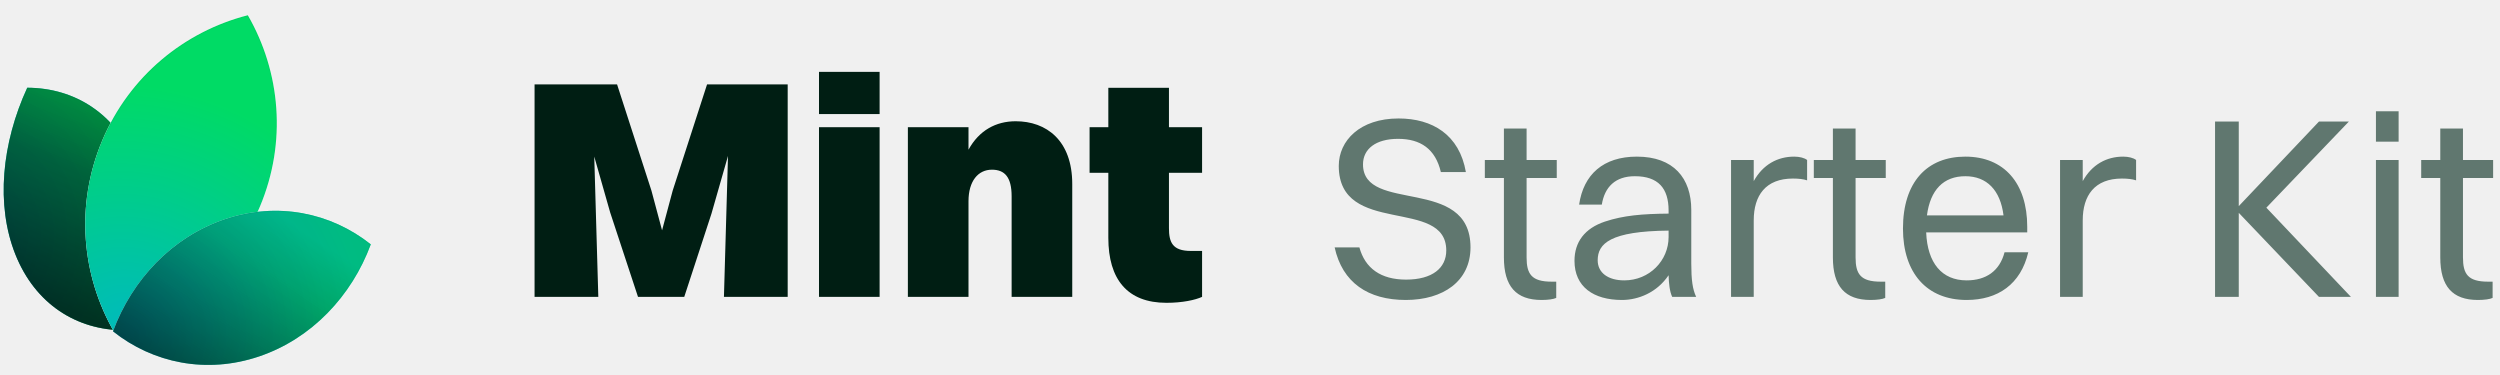
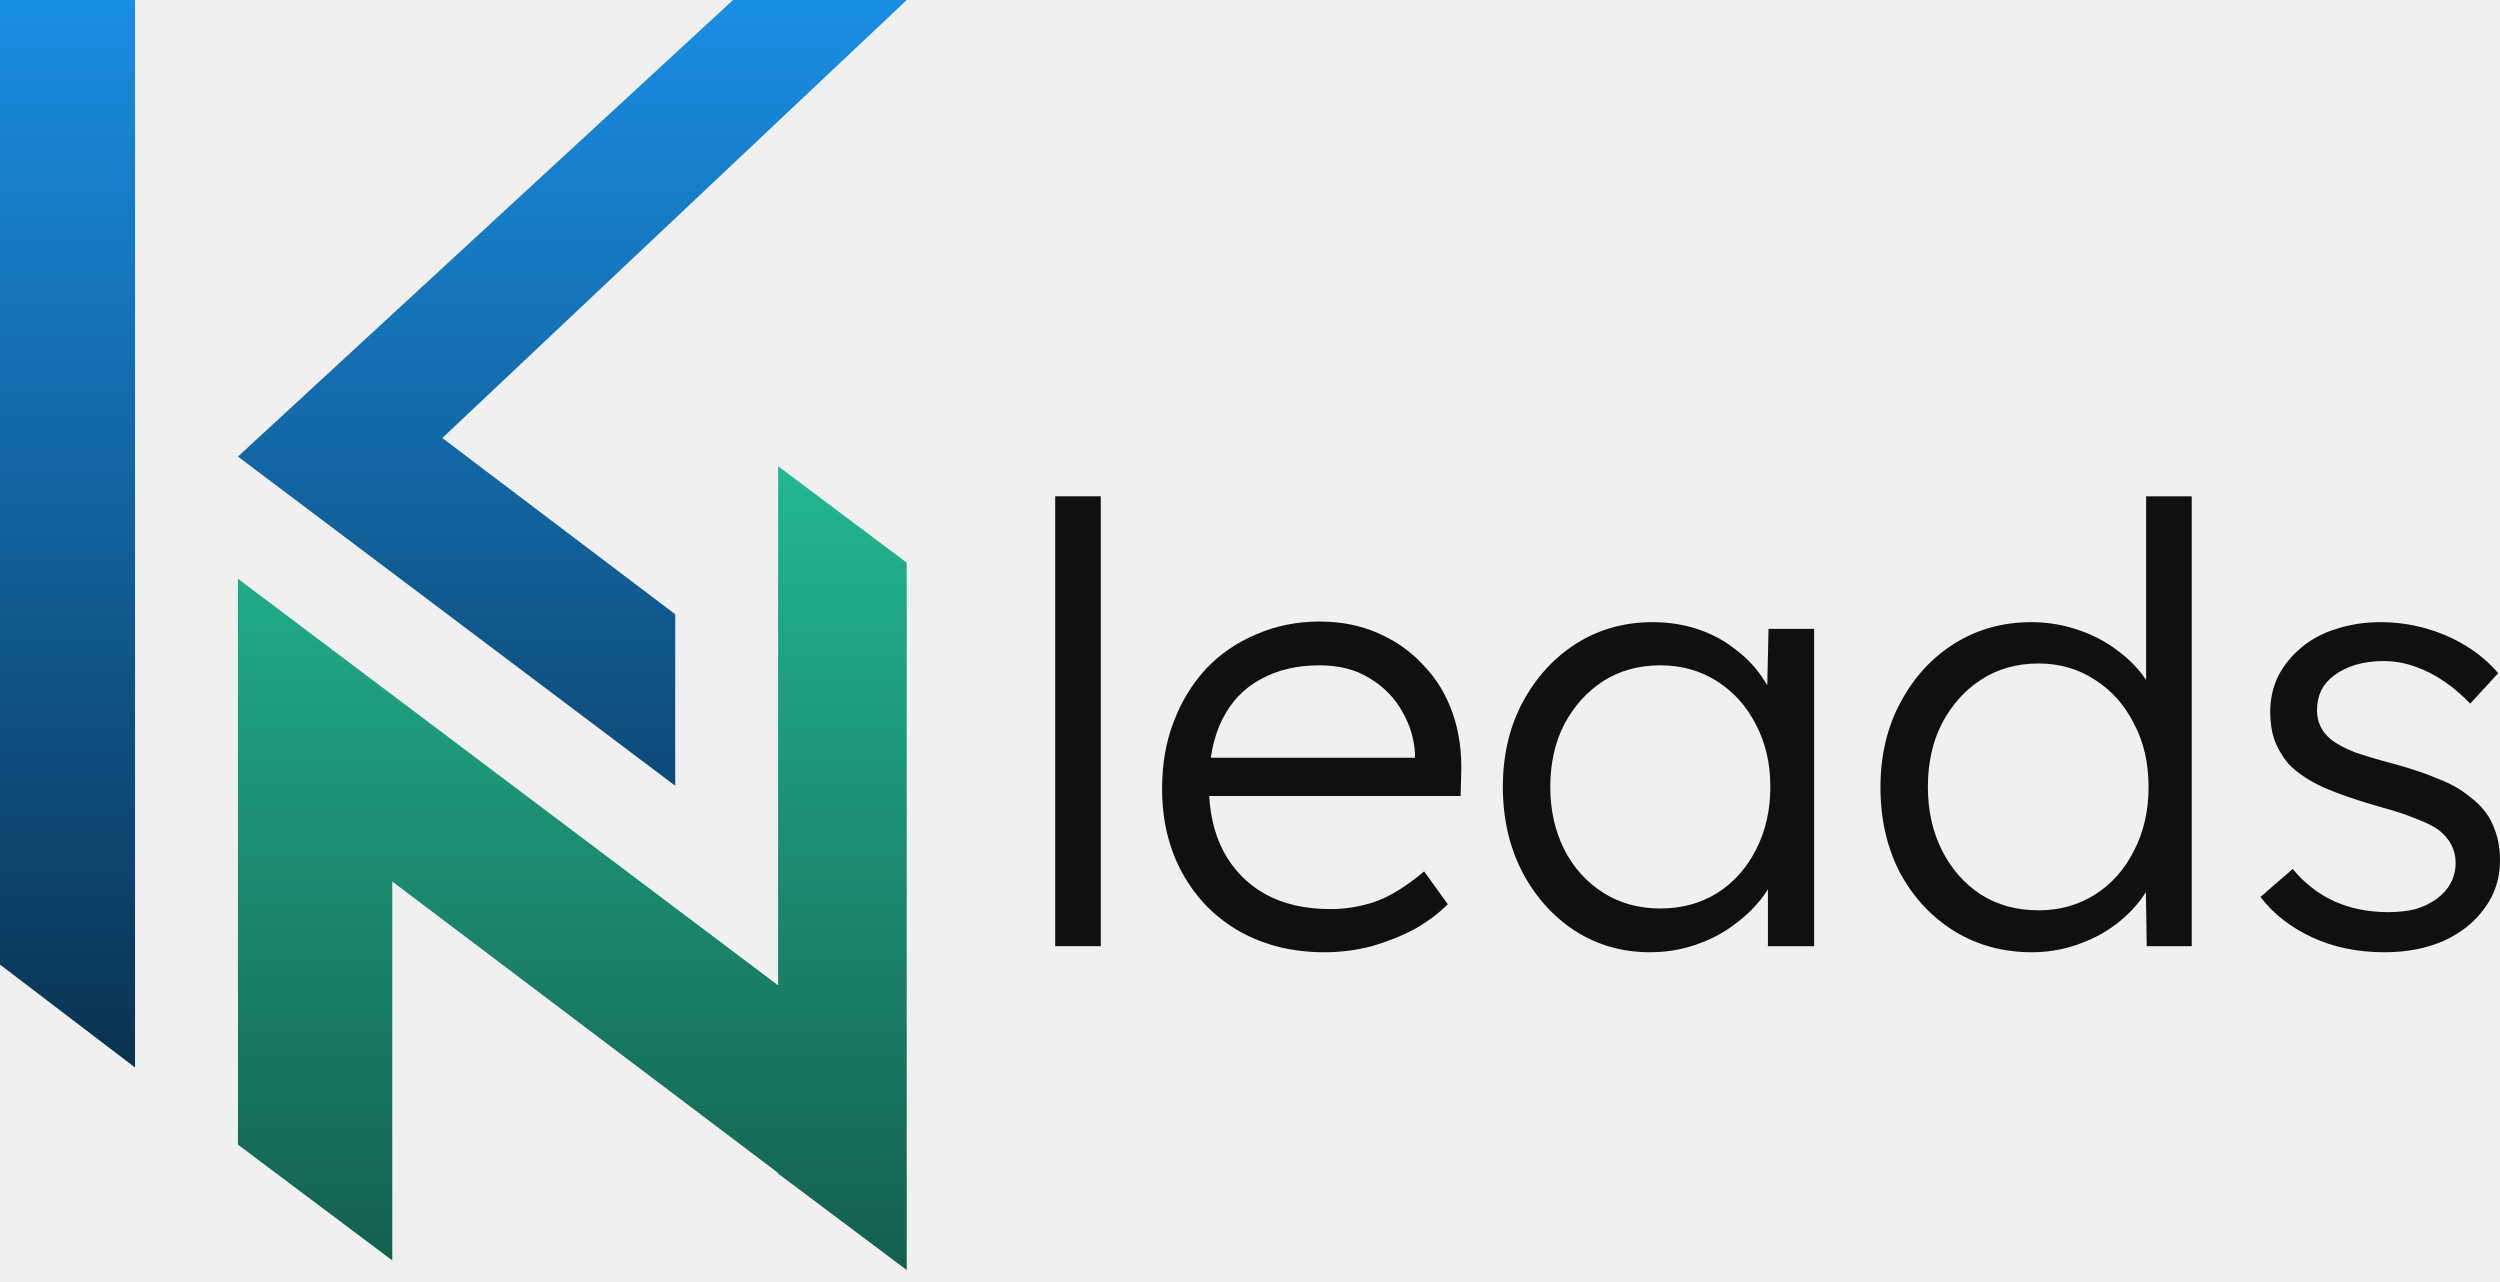
- <svg xmlns="http://www.w3.org/2000/svg" width="160" height="24" viewBox="0 0 160 24" fill="none">
-   <path d="M7.953 21.139C4.896 21.13 2.255 19.458 0.987 16.29C-0.28 13.121 0.109 9.163 1.744 5.615C4.801 5.624 7.442 7.296 8.71 10.465C9.977 13.633 9.588 17.591 7.953 21.139Z" fill="white" />
-   <path d="M7.953 21.139C4.896 21.13 2.255 19.458 0.987 16.29C-0.28 13.121 0.109 9.163 1.744 5.615C4.801 5.624 7.442 7.296 8.71 10.465C9.977 13.633 9.588 17.591 7.953 21.139Z" fill="url(#paint0_radial_115_86)" />
-   <path d="M7.953 21.139C4.896 21.13 2.255 19.458 0.987 16.29C-0.28 13.121 0.109 9.163 1.744 5.615C4.801 5.624 7.442 7.296 8.71 10.465C9.977 13.633 9.588 17.591 7.953 21.139Z" fill="black" fill-opacity="0.5" style="mix-blend-mode:hard-light" />
-   <path d="M7.953 21.139C4.896 21.13 2.255 19.458 0.987 16.29C-0.28 13.121 0.109 9.163 1.744 5.615C4.801 5.624 7.442 7.296 8.71 10.465C9.977 13.633 9.588 17.591 7.953 21.139Z" fill="url(#paint1_linear_115_86)" fill-opacity="0.5" style="mix-blend-mode:hard-light" />
-   <path d="M7.935 21.111C4.897 21.096 2.274 19.431 1.013 16.279C-0.248 13.124 0.136 9.182 1.762 5.643C4.8 5.659 7.423 7.324 8.684 10.476C9.945 13.63 9.561 17.572 7.935 21.111Z" stroke="url(#paint2_linear_115_86)" stroke-opacity="0.05" stroke-width="0.056" />
-   <path d="M7.31 21.257C11.354 20.221 14.884 17.375 16.628 13.236C18.373 9.097 17.945 4.587 15.86 0.976C11.816 2.012 8.287 4.858 6.542 8.998C4.797 13.137 5.225 17.646 7.31 21.257Z" fill="white" />
-   <path d="M7.31 21.257C11.354 20.221 14.884 17.375 16.628 13.236C18.373 9.097 17.945 4.587 15.86 0.976C11.816 2.012 8.287 4.858 6.542 8.998C4.797 13.137 5.225 17.646 7.31 21.257Z" fill="url(#paint3_radial_115_86)" />
-   <path d="M16.602 13.225C14.864 17.349 11.351 20.187 7.324 21.225C5.253 17.624 4.829 13.132 6.568 9.009C8.306 4.885 11.819 2.047 15.846 1.009C17.918 4.61 18.341 9.101 16.602 13.225Z" stroke="url(#paint4_linear_115_86)" stroke-opacity="0.05" stroke-width="0.056" />
-   <path d="M7.234 21.207C9.789 23.237 13.21 23.951 16.577 22.814C19.944 21.677 22.506 18.945 23.73 15.638C21.175 13.608 17.754 12.894 14.387 14.031C11.02 15.168 8.458 17.901 7.234 21.207Z" fill="white" />
-   <path d="M7.234 21.207C9.789 23.237 13.21 23.951 16.577 22.814C19.944 21.677 22.506 18.945 23.73 15.638C21.175 13.608 17.754 12.894 14.387 14.031C11.02 15.168 8.458 17.901 7.234 21.207Z" fill="url(#paint5_radial_115_86)" />
-   <path d="M7.234 21.207C9.789 23.237 13.21 23.951 16.577 22.814C19.944 21.677 22.506 18.945 23.73 15.638C21.175 13.608 17.754 12.894 14.387 14.031C11.02 15.168 8.458 17.901 7.234 21.207Z" fill="black" fill-opacity="0.2" style="mix-blend-mode:hard-light" />
-   <path d="M7.234 21.207C9.789 23.237 13.21 23.951 16.577 22.814C19.944 21.677 22.506 18.945 23.73 15.638C21.175 13.608 17.754 12.894 14.387 14.031C11.02 15.168 8.458 17.901 7.234 21.207Z" fill="url(#paint6_linear_115_86)" fill-opacity="0.5" style="mix-blend-mode:hard-light" />
-   <path d="M16.568 22.787C13.218 23.918 9.814 23.212 7.267 21.198C8.492 17.907 11.044 15.189 14.396 14.058C17.747 12.927 21.15 13.633 23.697 15.648C22.472 18.938 19.92 21.656 16.568 22.787Z" stroke="url(#paint7_linear_115_86)" stroke-opacity="0.05" stroke-width="0.056" />
-   <path d="M34.212 19V5.4H39.492L41.692 12.2L42.372 14.74L43.052 12.2L45.252 5.4H50.412V19H46.332L46.592 9.98L45.532 13.68L43.792 19H40.832L39.052 13.6L38.032 10.02L38.292 19H34.212ZM52.416 7.3V4.6H56.295V7.3H52.416ZM52.416 19V8.14H56.295V19H52.416ZM58.104 19V8.14H61.984V9.58C62.664 8.34 63.744 7.76 65.004 7.76C66.964 7.76 68.624 8.98 68.624 11.78V19H64.744V12.56C64.744 11.34 64.304 10.86 63.484 10.86C62.604 10.86 61.984 11.58 61.984 12.88V19H58.104ZM70.933 15.22V11.06H69.733V8.14H70.933V5.62H74.813V8.14H76.933V11.06H74.813V14.6C74.813 15.5 75.033 16.06 76.213 16.06H76.933V19C76.493 19.2 75.673 19.38 74.653 19.38C72.153 19.38 70.933 17.88 70.933 15.22Z" fill="#001E13" />
-   <path d="M87.232 10.519C87.232 13.687 94.112 11.229 94.112 15.832C94.112 17.994 92.364 19.198 89.971 19.198C87.562 19.198 85.912 18.093 85.417 15.832H87.001C87.364 17.169 88.371 17.895 89.987 17.895C91.671 17.895 92.561 17.152 92.561 16.03C92.561 12.598 85.681 15.155 85.681 10.618C85.681 9.001 87.034 7.582 89.509 7.582C91.671 7.582 93.403 8.621 93.816 11.014H92.215C91.868 9.529 90.912 8.886 89.476 8.886C88.057 8.886 87.232 9.529 87.232 10.519ZM96.25 16.476V11.393H95.029V10.239H96.25V8.226H97.702V10.239H99.632V11.393H97.702V16.476C97.702 17.532 98.015 18.026 99.302 18.026H99.599V19.066C99.434 19.148 99.071 19.198 98.659 19.198C97.025 19.198 96.25 18.323 96.25 16.476ZM102.516 13.093H101.064C101.345 11.162 102.615 10.024 104.76 10.024C107.103 10.024 108.242 11.393 108.242 13.44V16.888C108.242 17.895 108.324 18.521 108.555 19H107.021C106.856 18.654 106.806 18.142 106.79 17.614C106.047 18.72 104.859 19.198 103.803 19.198C101.988 19.198 100.767 18.357 100.767 16.69C100.767 15.486 101.427 14.611 102.714 14.182C103.902 13.786 105.107 13.687 106.79 13.671V13.473C106.79 12.053 106.13 11.278 104.628 11.278C103.374 11.278 102.698 11.971 102.516 13.093ZM102.252 16.657C102.252 17.465 102.929 17.944 103.952 17.944C105.569 17.944 106.79 16.674 106.79 15.172V14.759C103.061 14.793 102.252 15.585 102.252 16.657ZM110.787 19V10.239H112.239V11.591C112.833 10.519 113.774 10.024 114.83 10.024C115.176 10.024 115.49 10.107 115.655 10.239V11.542C115.407 11.46 115.094 11.427 114.747 11.427C112.998 11.427 112.239 12.515 112.239 14.1V19H110.787ZM117.305 16.476V11.393H116.084V10.239H117.305V8.226H118.757V10.239H120.688V11.393H118.757V16.476C118.757 17.532 119.071 18.026 120.358 18.026H120.655V19.066C120.49 19.148 120.127 19.198 119.714 19.198C118.081 19.198 117.305 18.323 117.305 16.476ZM129.809 16.145C129.33 18.192 127.862 19.198 125.865 19.198C123.324 19.198 121.79 17.482 121.79 14.627C121.79 11.658 123.324 10.024 125.783 10.024C128.258 10.024 129.743 11.723 129.743 14.512V14.875H123.275C123.357 16.838 124.281 17.944 125.865 17.944C127.103 17.944 127.977 17.35 128.291 16.145H129.809ZM125.783 11.278C124.38 11.278 123.539 12.152 123.324 13.786H128.225C128.027 12.169 127.152 11.278 125.783 11.278ZM131.843 19V10.239H133.295V11.591C133.889 10.519 134.829 10.024 135.885 10.024C136.232 10.024 136.545 10.107 136.71 10.239V11.542C136.463 11.46 136.149 11.427 135.803 11.427C134.054 11.427 133.295 12.515 133.295 14.1V19H131.843ZM141.763 19V7.78H143.281V13.192L148.413 7.78H150.327L145.047 13.291L150.459 19H148.413L143.281 13.621V19H141.763ZM152.06 9.067V7.12H153.512V9.067H152.06ZM152.06 19V10.239H153.512V19H152.06ZM156.178 16.476V11.393H154.957V10.239H156.178V8.226H157.63V10.239H159.56V11.393H157.63V16.476C157.63 17.532 157.943 18.026 159.23 18.026H159.527V19.066C159.362 19.148 158.999 19.198 158.587 19.198C156.953 19.198 156.178 18.323 156.178 16.476Z" fill="#002719" fill-opacity="0.6" />
+ <svg xmlns="http://www.w3.org/2000/svg" width="160" height="82" viewBox="0 0 160 82" fill="none">
+   <path fill-rule="evenodd" clip-rule="evenodd" d="M8.643 0H0V61.734L8.643 68.319V0ZM46.917 0H58.03L28.308 28.033L43.214 39.313V50.289L15.245 29.234L15.228 29.221V29.221L15.228 29.221L46.917 0Z" fill="url(#paint0_linear_140_16)" />
+   <path fill-rule="evenodd" clip-rule="evenodd" d="M49.798 29.838L58.03 36.011V81.283L58.029 81.282L58.03 81.283L58.008 81.267L49.798 75.109V75.066L25.105 56.415V80.665L15.228 73.257V48.954V45.271V37.04L49.798 63.061V29.838Z" fill="url(#paint1_linear_140_16)" />
+   <path d="M67.533 60.555V31.764H70.451V60.555H67.533Z" fill="#101010" />
+   <path d="M84.763 60.944C82.74 60.944 80.937 60.504 79.355 59.622C77.798 58.74 76.579 57.508 75.697 55.925C74.815 54.343 74.374 52.528 74.374 50.478C74.374 48.896 74.621 47.469 75.114 46.199C75.606 44.901 76.294 43.773 77.176 42.813C78.084 41.854 79.16 41.114 80.405 40.596C81.65 40.051 82.999 39.779 84.451 39.779C85.826 39.779 87.071 40.025 88.186 40.518C89.328 41.011 90.3 41.698 91.105 42.58C91.935 43.436 92.557 44.461 92.972 45.654C93.387 46.847 93.569 48.157 93.517 49.583L93.478 50.945H76.553L76.125 48.494H91.26L90.56 49.156V48.222C90.508 47.288 90.236 46.393 89.743 45.537C89.25 44.655 88.55 43.942 87.642 43.397C86.76 42.852 85.696 42.58 84.451 42.58C82.999 42.58 81.741 42.878 80.677 43.475C79.614 44.046 78.797 44.901 78.226 46.043C77.656 47.184 77.37 48.598 77.37 50.284C77.37 51.892 77.681 53.293 78.304 54.486C78.927 55.653 79.808 56.561 80.95 57.209C82.117 57.858 83.518 58.182 85.152 58.182C86.112 58.182 87.058 58.026 87.992 57.715C88.952 57.378 90.002 56.73 91.144 55.77L92.661 57.871C92.064 58.467 91.351 58.999 90.521 59.466C89.691 59.907 88.783 60.27 87.797 60.555C86.812 60.815 85.8 60.944 84.763 60.944Z" fill="#101010" />
+   <path d="M105.599 60.944C103.835 60.944 102.24 60.491 100.813 59.583C99.386 58.649 98.258 57.391 97.428 55.809C96.598 54.2 96.183 52.385 96.183 50.362C96.183 48.312 96.611 46.497 97.467 44.914C98.323 43.332 99.464 42.087 100.891 41.179C102.343 40.272 103.965 39.818 105.754 39.818C106.818 39.818 107.803 39.973 108.711 40.285C109.619 40.596 110.423 41.037 111.124 41.607C111.85 42.152 112.446 42.8 112.913 43.553C113.406 44.279 113.743 45.07 113.925 45.926L113.069 45.498L113.186 40.246H116.104V60.555H113.147V55.575L113.925 55.069C113.743 55.848 113.393 56.6 112.874 57.326C112.356 58.026 111.72 58.649 110.968 59.194C110.242 59.738 109.412 60.166 108.478 60.478C107.57 60.789 106.61 60.944 105.599 60.944ZM106.26 58.143C107.609 58.143 108.815 57.819 109.879 57.17C110.942 56.496 111.772 55.575 112.369 54.408C112.991 53.215 113.302 51.866 113.302 50.362C113.302 48.857 112.991 47.521 112.369 46.354C111.772 45.187 110.942 44.266 109.879 43.592C108.815 42.917 107.609 42.58 106.26 42.58C104.885 42.58 103.666 42.917 102.603 43.592C101.565 44.266 100.735 45.187 100.113 46.354C99.516 47.521 99.218 48.857 99.218 50.362C99.218 51.84 99.516 53.176 100.113 54.369C100.709 55.536 101.539 56.457 102.603 57.132C103.666 57.806 104.885 58.143 106.26 58.143Z" fill="#101010" />
+   <path d="M130.037 60.944C128.196 60.944 126.536 60.491 125.057 59.583C123.605 58.675 122.45 57.43 121.594 55.848C120.764 54.239 120.349 52.424 120.349 50.401C120.349 48.351 120.777 46.536 121.633 44.953C122.489 43.345 123.643 42.087 125.096 41.179C126.549 40.272 128.183 39.818 129.998 39.818C131.01 39.818 131.983 39.973 132.917 40.285C133.876 40.596 134.732 41.037 135.484 41.607C136.237 42.152 136.859 42.788 137.352 43.514C137.845 44.214 138.143 44.953 138.247 45.732L137.352 45.42V31.764H140.27V60.555H137.391L137.313 55.497L138.052 55.225C137.949 55.951 137.65 56.665 137.157 57.365C136.691 58.039 136.094 58.649 135.368 59.194C134.641 59.738 133.811 60.166 132.878 60.478C131.97 60.789 131.023 60.944 130.037 60.944ZM130.465 58.26C131.814 58.26 133.02 57.923 134.084 57.248C135.147 56.574 135.977 55.64 136.574 54.447C137.196 53.254 137.508 51.892 137.508 50.362C137.508 48.831 137.196 47.482 136.574 46.315C135.977 45.122 135.147 44.188 134.084 43.514C133.02 42.813 131.814 42.463 130.465 42.463C129.065 42.463 127.833 42.813 126.769 43.514C125.732 44.188 124.902 45.122 124.279 46.315C123.682 47.482 123.384 48.831 123.384 50.362C123.384 51.866 123.682 53.215 124.279 54.408C124.876 55.601 125.706 56.548 126.769 57.248C127.833 57.923 129.065 58.26 130.465 58.26Z" fill="#101010" />
+   <path d="M152.608 60.944C150.87 60.944 149.313 60.62 147.939 59.972C146.564 59.323 145.474 58.467 144.67 57.404L146.732 55.614C147.485 56.522 148.367 57.209 149.378 57.676C150.416 58.143 151.57 58.377 152.841 58.377C153.489 58.377 154.073 58.312 154.592 58.182C155.111 58.026 155.564 57.806 155.954 57.521C156.343 57.235 156.641 56.898 156.848 56.509C157.056 56.12 157.16 55.692 157.16 55.225C157.16 54.369 156.784 53.656 156.031 53.085C155.694 52.852 155.214 52.618 154.592 52.385C153.969 52.125 153.217 51.879 152.335 51.646C150.883 51.23 149.676 50.816 148.717 50.401C147.757 49.959 147.005 49.454 146.46 48.883C146.071 48.416 145.773 47.91 145.565 47.366C145.384 46.821 145.293 46.224 145.293 45.576C145.293 44.746 145.461 43.981 145.799 43.28C146.162 42.58 146.655 41.971 147.277 41.452C147.926 40.907 148.678 40.505 149.534 40.246C150.416 39.96 151.362 39.818 152.374 39.818C153.334 39.818 154.281 39.947 155.214 40.207C156.148 40.466 157.017 40.842 157.821 41.335C158.625 41.828 159.313 42.411 159.883 43.086L158.094 45.031C157.601 44.513 157.056 44.046 156.459 43.63C155.863 43.215 155.227 42.891 154.553 42.658C153.904 42.424 153.23 42.308 152.53 42.308C151.907 42.308 151.324 42.386 150.779 42.541C150.26 42.697 149.806 42.917 149.417 43.203C149.054 43.462 148.769 43.786 148.561 44.175C148.38 44.564 148.289 44.992 148.289 45.459C148.289 45.848 148.367 46.199 148.522 46.51C148.678 46.821 148.898 47.093 149.184 47.327C149.547 47.612 150.053 47.885 150.701 48.144C151.375 48.377 152.205 48.624 153.191 48.883C154.332 49.194 155.292 49.519 156.07 49.856C156.874 50.167 157.536 50.543 158.055 50.984C158.755 51.503 159.248 52.099 159.533 52.774C159.844 53.448 160 54.214 160 55.069C160 56.211 159.676 57.222 159.027 58.104C158.405 58.986 157.536 59.687 156.42 60.205C155.305 60.698 154.034 60.944 152.608 60.944Z" fill="#101010" />
  <defs>
-     <radialGradient id="paint0_radial_115_86" cx="0" cy="0" r="1" gradientUnits="userSpaceOnUse" gradientTransform="translate(-3.00503 15.023) rotate(-10.029) scale(17.9572 17.784)">
-       <stop stop-color="#00B0BB" />
-       <stop offset="1" stop-color="#00DB65" />
-     </radialGradient>
-     <linearGradient id="paint1_linear_115_86" x1="7.39" y1="4.813" x2="1.63" y2="18.689" gradientUnits="userSpaceOnUse">
-       <stop stop-color="#18E299" />
-       <stop offset="1" />
+     <linearGradient id="paint0_linear_140_16" x1="29.015" y1="0" x2="29.015" y2="81.283" gradientUnits="userSpaceOnUse">
+       <stop stop-color="#198EE3" />
+       <stop offset="1" stop-color="#062134" />
    </linearGradient>
-     <linearGradient id="paint2_linear_115_86" x1="7.948" y1="8.016" x2="1.761" y2="18.746" gradientUnits="userSpaceOnUse">
-       <stop />
-       <stop offset="1" stop-opacity="0" />
-     </linearGradient>
-     <radialGradient id="paint3_radial_115_86" cx="0" cy="0" r="1" gradientUnits="userSpaceOnUse" gradientTransform="translate(8.11404 20.8822) rotate(-75.7542) scale(21.6246 23.7772)">
-       <stop stop-color="#00BBBB" />
-       <stop offset="0.713" stop-color="#00DB65" />
-     </radialGradient>
-     <linearGradient id="paint4_linear_115_86" x1="7.602" y1="5.871" x2="15.556" y2="16.372" gradientUnits="userSpaceOnUse">
-       <stop />
-       <stop offset="1" stop-opacity="0" />
-     </linearGradient>
-     <radialGradient id="paint5_radial_115_86" cx="0" cy="0" r="1" gradientUnits="userSpaceOnUse" gradientTransform="translate(7.84537 21.5181) rotate(-20.3525) scale(18.5603 17.32)">
-       <stop stop-color="#00B0BB" />
-       <stop offset="1" stop-color="#00DB65" />
-     </radialGradient>
-     <linearGradient id="paint6_linear_115_86" x1="16.808" y1="13.007" x2="10.041" y2="22.994" gradientUnits="userSpaceOnUse">
-       <stop stop-color="#00B1BC" />
-       <stop offset="1" />
-     </linearGradient>
-     <linearGradient id="paint7_linear_115_86" x1="16.808" y1="13.007" x2="14.169" y2="23.841" gradientUnits="userSpaceOnUse">
-       <stop />
-       <stop offset="1" stop-opacity="0" />
+     <linearGradient id="paint1_linear_140_16" x1="36.629" y1="29.838" x2="36.629" y2="81.283" gradientUnits="userSpaceOnUse">
+       <stop stop-color="#22B793" />
+       <stop offset="1" stop-color="#135F4D" />
    </linearGradient>
  </defs>
</svg>
